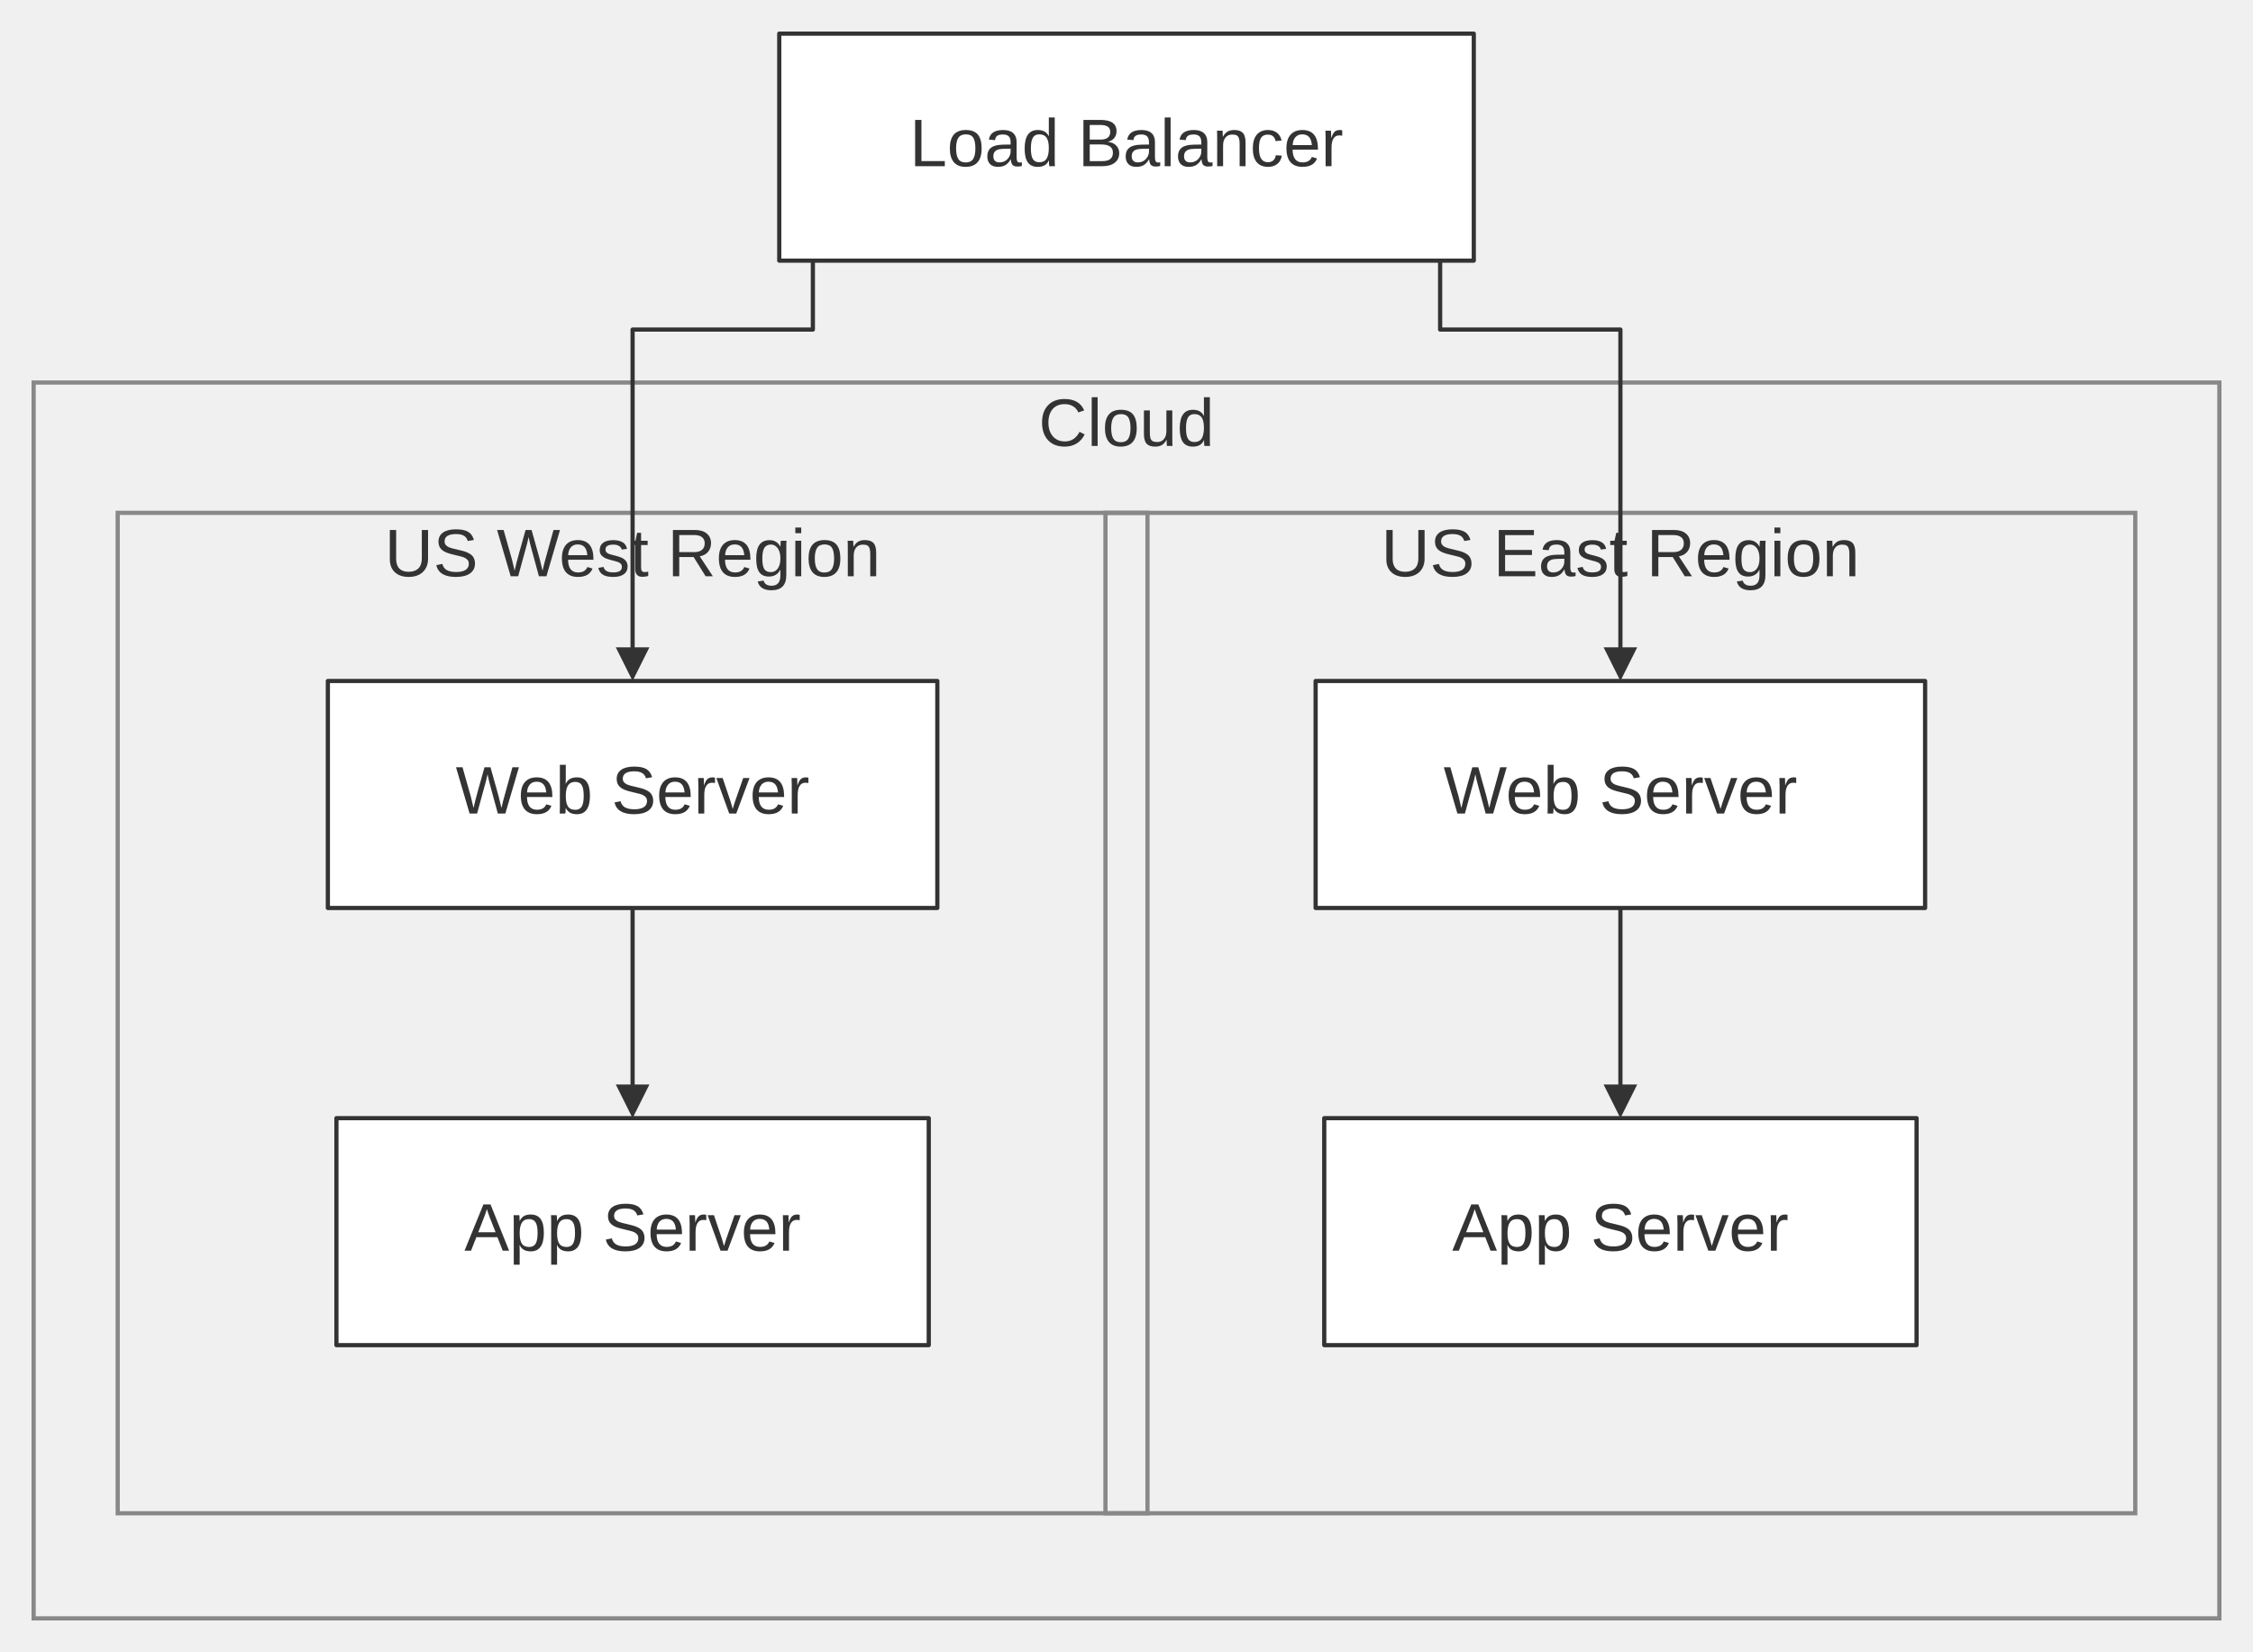
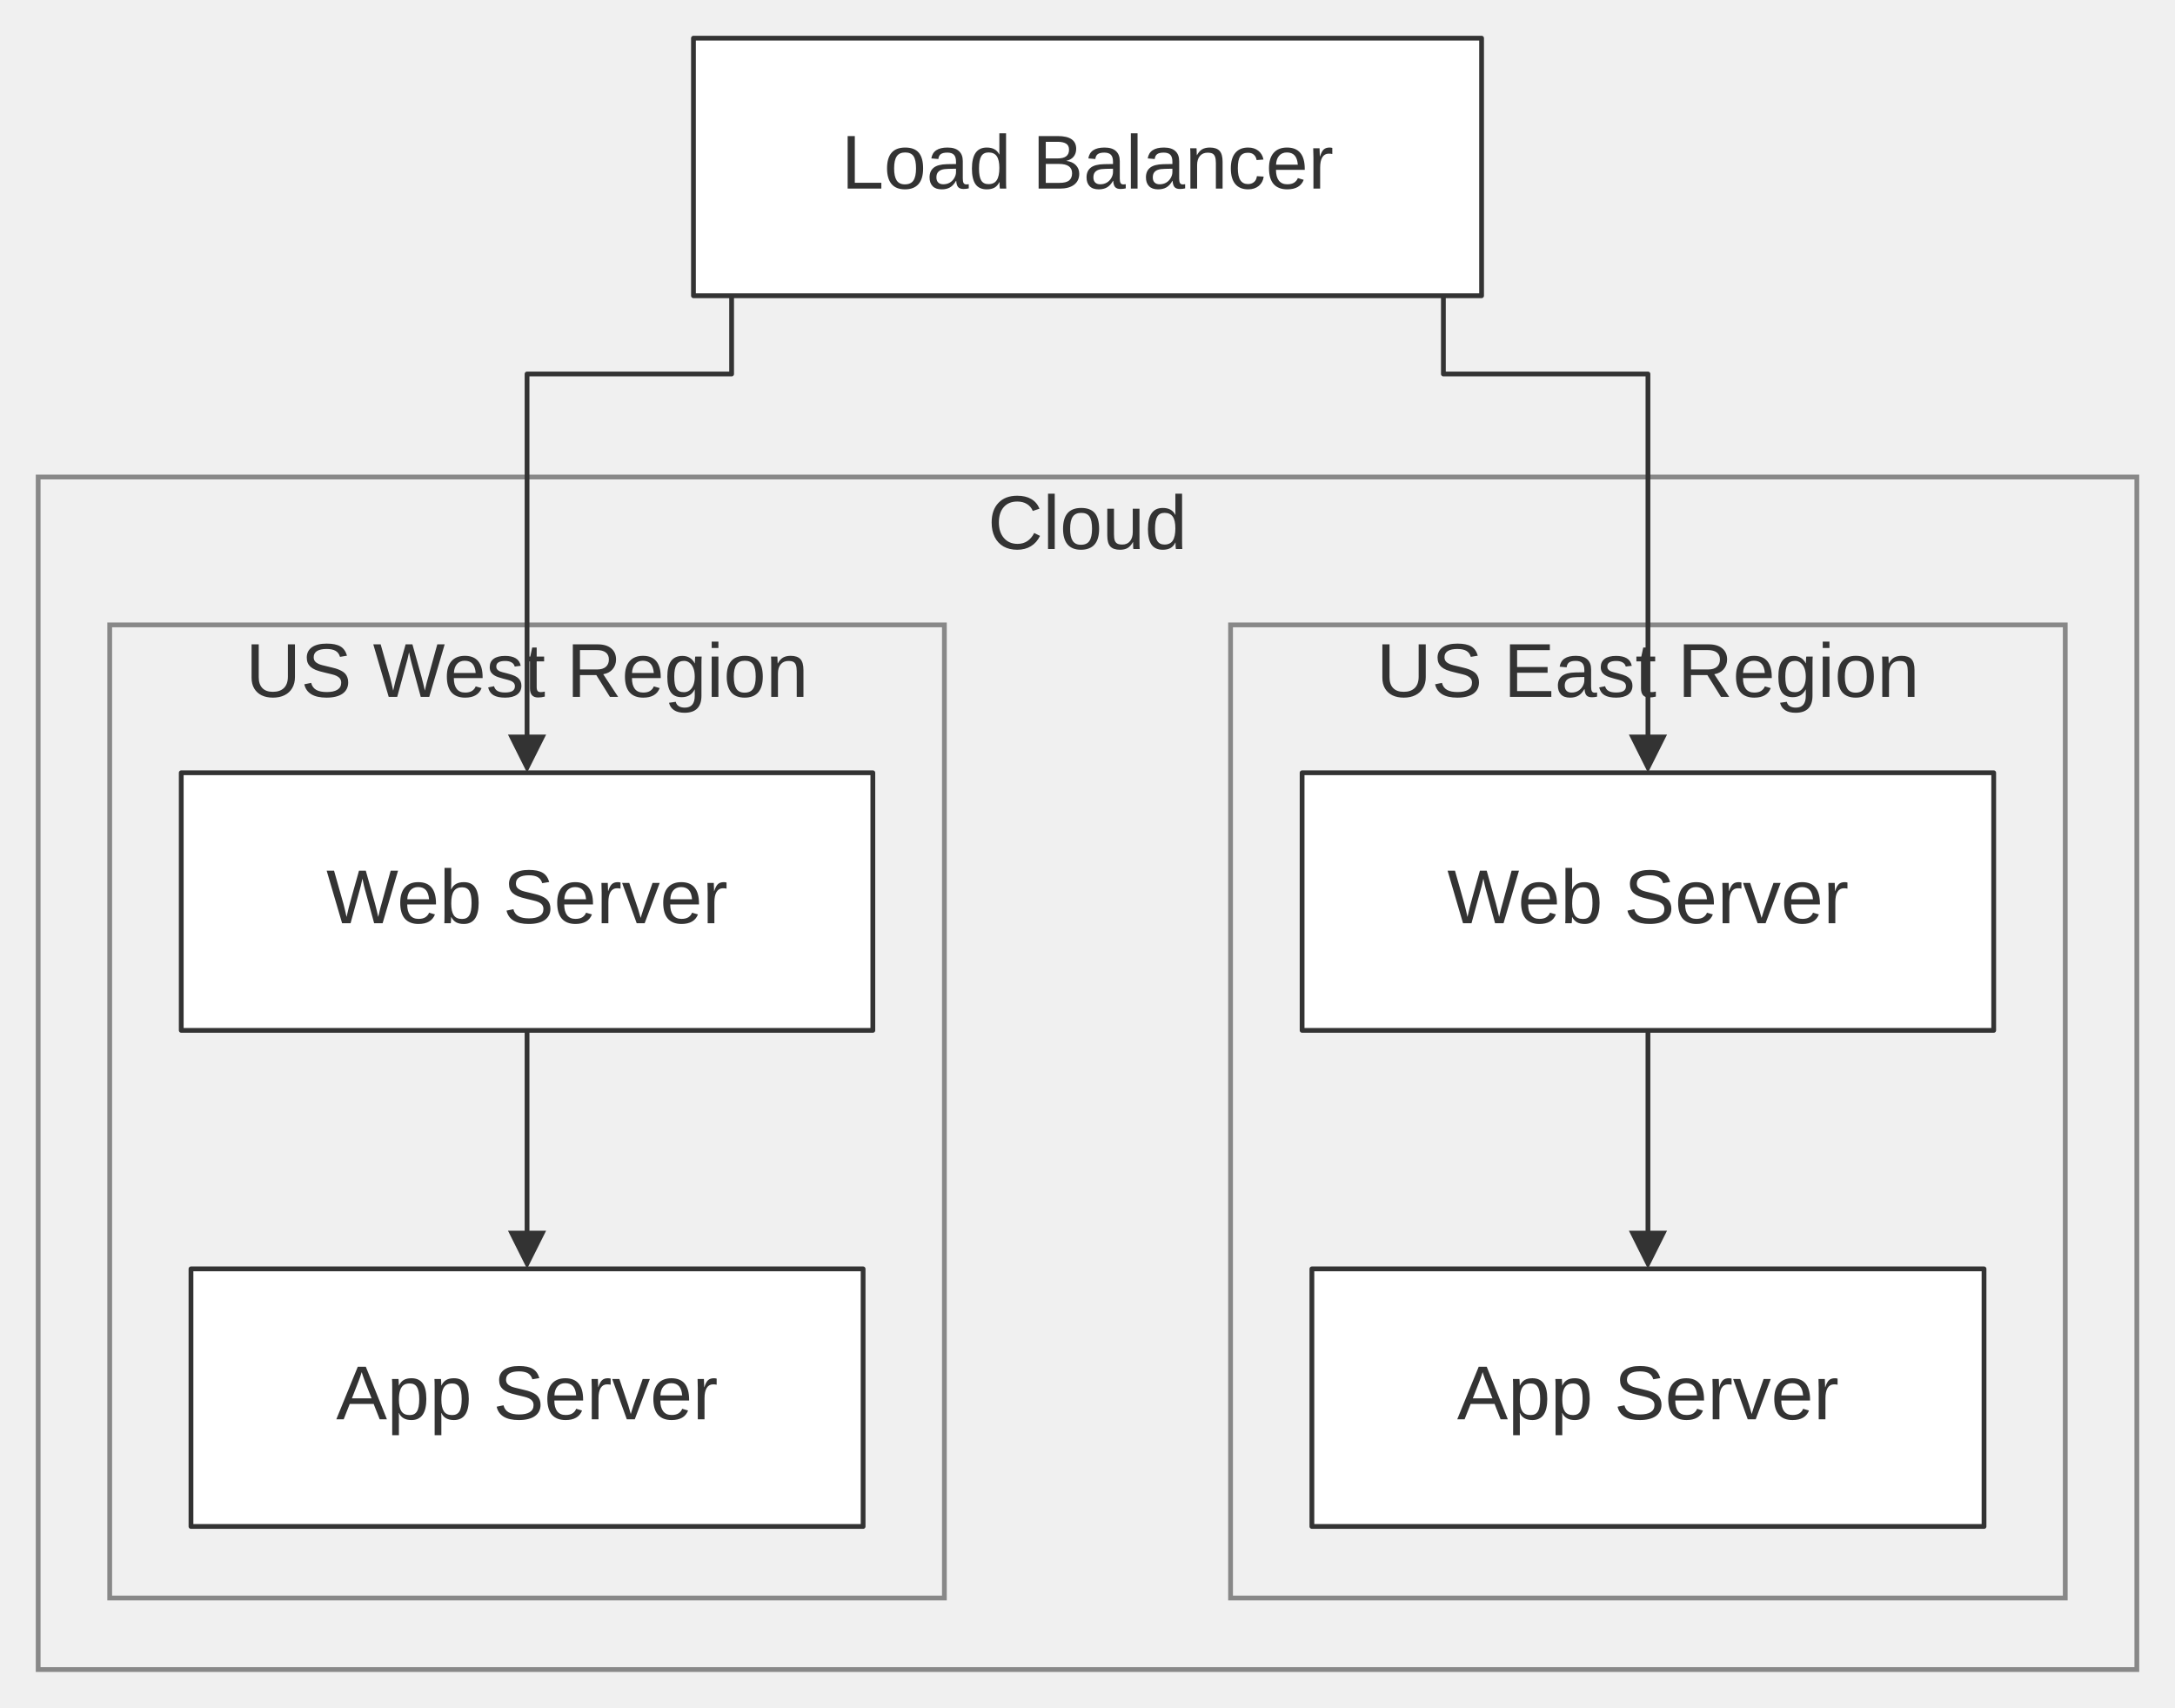
- <svg xmlns="http://www.w3.org/2000/svg" width="100%" viewBox="0 0 536.01 393.00" style="max-width: 536.01px; background-color: transparent;" font-family="&quot;trebuchet ms&quot;, verdana, arial, sans-serif" font-size="16.00">
+ <svg xmlns="http://www.w3.org/2000/svg" width="100%" viewBox="0 0 456.01 358.00" style="max-width: 456.01px; background-color: transparent;" font-family="&quot;trebuchet ms&quot;, verdana, arial, sans-serif" font-size="16.00">
  <defs>
    <marker id="arrowhead" viewBox="0 0 10.00 10.00" refX="5.00" refY="5.00" markerWidth="8.00" markerHeight="8.00" orient="auto-start-reverse" markerUnits="userSpaceOnUse">
      <path d="M 0 0 L 10.00 5.00 L 0 10.00 z" fill="#333" />
    </marker>
    <marker id="crosshead" viewBox="0 0 11.00 11.00" refX="12.00" refY="5.20" markerWidth="11.00" markerHeight="11.00" orient="auto-start-reverse" markerUnits="userSpaceOnUse">
      <path d="M 1,1 l 9,9 M 10,1 l -9,9" stroke="#333" stroke-width="2" />
    </marker>
    <marker id="circlehead" viewBox="0 0 10.00 10.00" refX="11.00" refY="5.00" markerWidth="11.00" markerHeight="11.00" orient="auto-start-reverse" markerUnits="userSpaceOnUse">
      <circle cx="5" cy="5" r="5" stroke="#333" stroke-width="1" fill="#333" />
    </marker>
    <marker id="open-arrowhead" viewBox="0 0 10.00 10.00" refX="5.00" refY="5.00" markerWidth="8.00" markerHeight="8.00" orient="auto-start-reverse" markerUnits="userSpaceOnUse">
      <polygon points="0,0 10.00,5.00 0,10.00" fill="white" stroke="#333" stroke-width="1" />
    </marker>
    <marker id="diamondhead" viewBox="0 0 12.00 12.00" refX="6.00" refY="6.00" markerWidth="12.00" markerHeight="12.00" orient="auto-start-reverse" markerUnits="userSpaceOnUse">
      <polygon points="0,6.00 6.00,0 12.00,6.00 6.00,12.00" fill="#333" />
    </marker>
    <marker id="open-diamondhead" viewBox="0 0 12.00 12.00" refX="6.00" refY="6.00" markerWidth="12.00" markerHeight="12.00" orient="auto-start-reverse" markerUnits="userSpaceOnUse">
      <polygon points="0,6.00 6.00,0 12.00,6.00 6.00,12.00" fill="white" stroke="#333" stroke-width="1" />
    </marker>
  </defs>
-   <g transform="translate(15.00,0.00)">
+   <g transform="translate(-25.00,0.00)">
    <g class="clusters">
-       <rect class="subgraph" x="-7.00" y="91.00" width="520.01" height="294.00" fill="none" stroke="#888" stroke-width="1.00" />
-       <text x="253.00" y="95.00" text-anchor="middle" dominant-baseline="hanging" fill="#333">Cloud</text>
-       <rect class="subgraph" x="248.00" y="122.00" width="245.00" height="238.00" fill="none" stroke="#888" stroke-width="1.00" />
-       <text x="370.51" y="126.00" text-anchor="middle" dominant-baseline="hanging" fill="#333">US East Region</text>
-       <rect class="subgraph" x="13.00" y="122.00" width="245.00" height="238.00" fill="none" stroke="#888" stroke-width="1.00" />
-       <text x="135.50" y="126.00" text-anchor="middle" dominant-baseline="hanging" fill="#333">US West Region</text>
+       <rect class="subgraph" x="33.00" y="100.00" width="440.01" height="250.00" fill="none" stroke="#888" stroke-width="1.00" />
+       <text x="253.00" y="104.00" text-anchor="middle" dominant-baseline="hanging" fill="#333">Cloud</text>
+       <rect class="subgraph" x="283.00" y="131.00" width="175.00" height="204.00" fill="none" stroke="#888" stroke-width="1.00" />
+       <text x="370.51" y="135.00" text-anchor="middle" dominant-baseline="hanging" fill="#333">US East Region</text>
+       <rect class="subgraph" x="48.00" y="131.00" width="175.00" height="204.00" fill="none" stroke="#888" stroke-width="1.00" />
+       <text x="135.50" y="135.00" text-anchor="middle" dominant-baseline="hanging" fill="#333">US West Region</text>
    </g>
    <g class="edgePaths">
      <path d="M370.51,216.00 L370.51,262.00" stroke="#333" stroke-width="1.00" fill="none" stroke-linecap="round" stroke-linejoin="round" marker-end="url(#arrowhead)" />
      <path d="M135.50,216.00 L135.50,262.00" stroke="#333" stroke-width="1.00" fill="none" stroke-linecap="round" stroke-linejoin="round" marker-end="url(#arrowhead)" />
      <path d="M327.62,62.00 L327.62,78.40 L370.51,78.40 L370.51,158.00" stroke="#333" stroke-width="1.00" fill="none" stroke-linecap="round" stroke-linejoin="round" marker-end="url(#arrowhead)" />
      <path d="M178.39,62.00 L178.39,78.40 L135.50,78.40 L135.50,158.00" stroke="#333" stroke-width="1.00" fill="none" stroke-linecap="round" stroke-linejoin="round" marker-end="url(#arrowhead)" />
    </g>
    <g class="edgeLabels">
    </g>
    <g class="nodes">
      <rect x="298.00" y="162.00" width="145.00" height="54.00" fill="white" stroke="#333" stroke-width="1.00" stroke-linejoin="round" />
      <text x="370.51" y="189.00" text-anchor="middle" dominant-baseline="middle" fill="#333">Web Server</text>
      <rect x="300.05" y="266.00" width="140.92" height="54.00" fill="white" stroke="#333" stroke-width="1.00" stroke-linejoin="round" />
      <text x="370.51" y="293.00" text-anchor="middle" dominant-baseline="middle" fill="#333">App Server</text>
      <rect x="63.00" y="162.00" width="145.00" height="54.00" fill="white" stroke="#333" stroke-width="1.00" stroke-linejoin="round" />
      <text x="135.50" y="189.00" text-anchor="middle" dominant-baseline="middle" fill="#333">Web Server</text>
      <rect x="65.04" y="266.00" width="140.92" height="54.00" fill="white" stroke="#333" stroke-width="1.00" stroke-linejoin="round" />
      <text x="135.50" y="293.00" text-anchor="middle" dominant-baseline="middle" fill="#333">App Server</text>
      <rect x="170.39" y="8.00" width="165.24" height="54.00" fill="white" stroke="#333" stroke-width="1.00" stroke-linejoin="round" />
      <text x="253.00" y="35.00" text-anchor="middle" dominant-baseline="middle" fill="#333">Load Balancer</text>
    </g>
  </g>
</svg>
